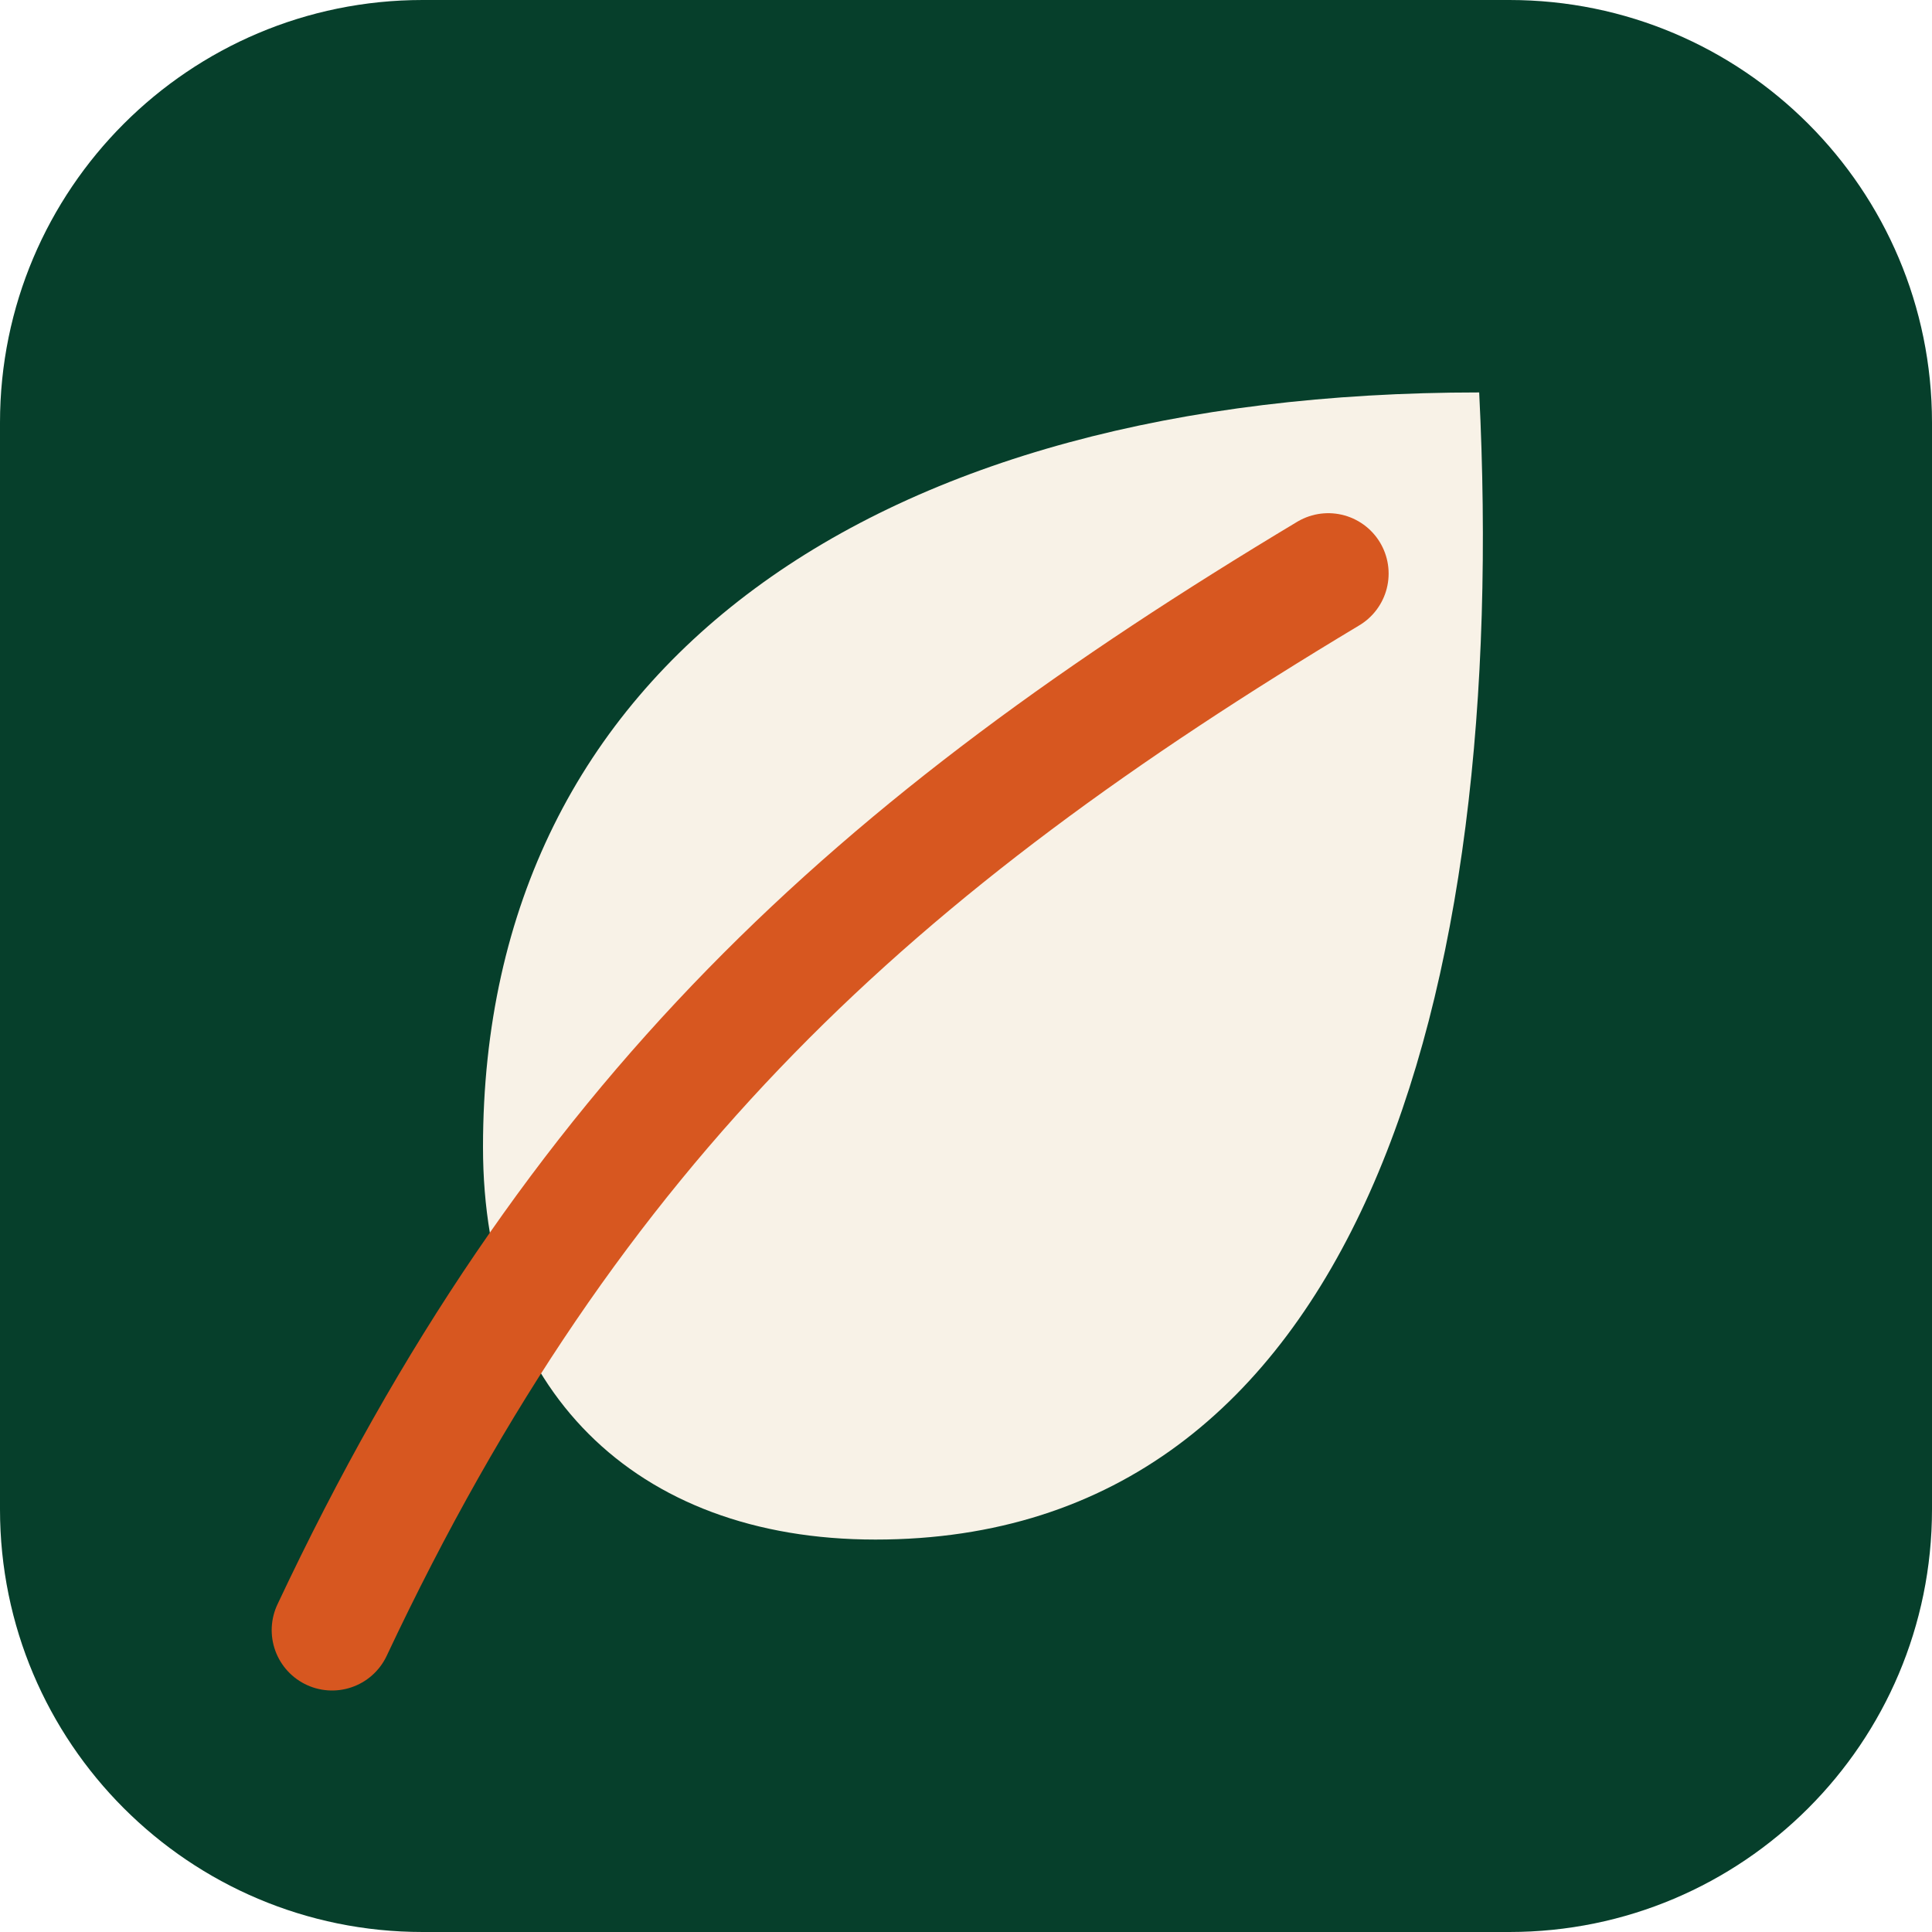
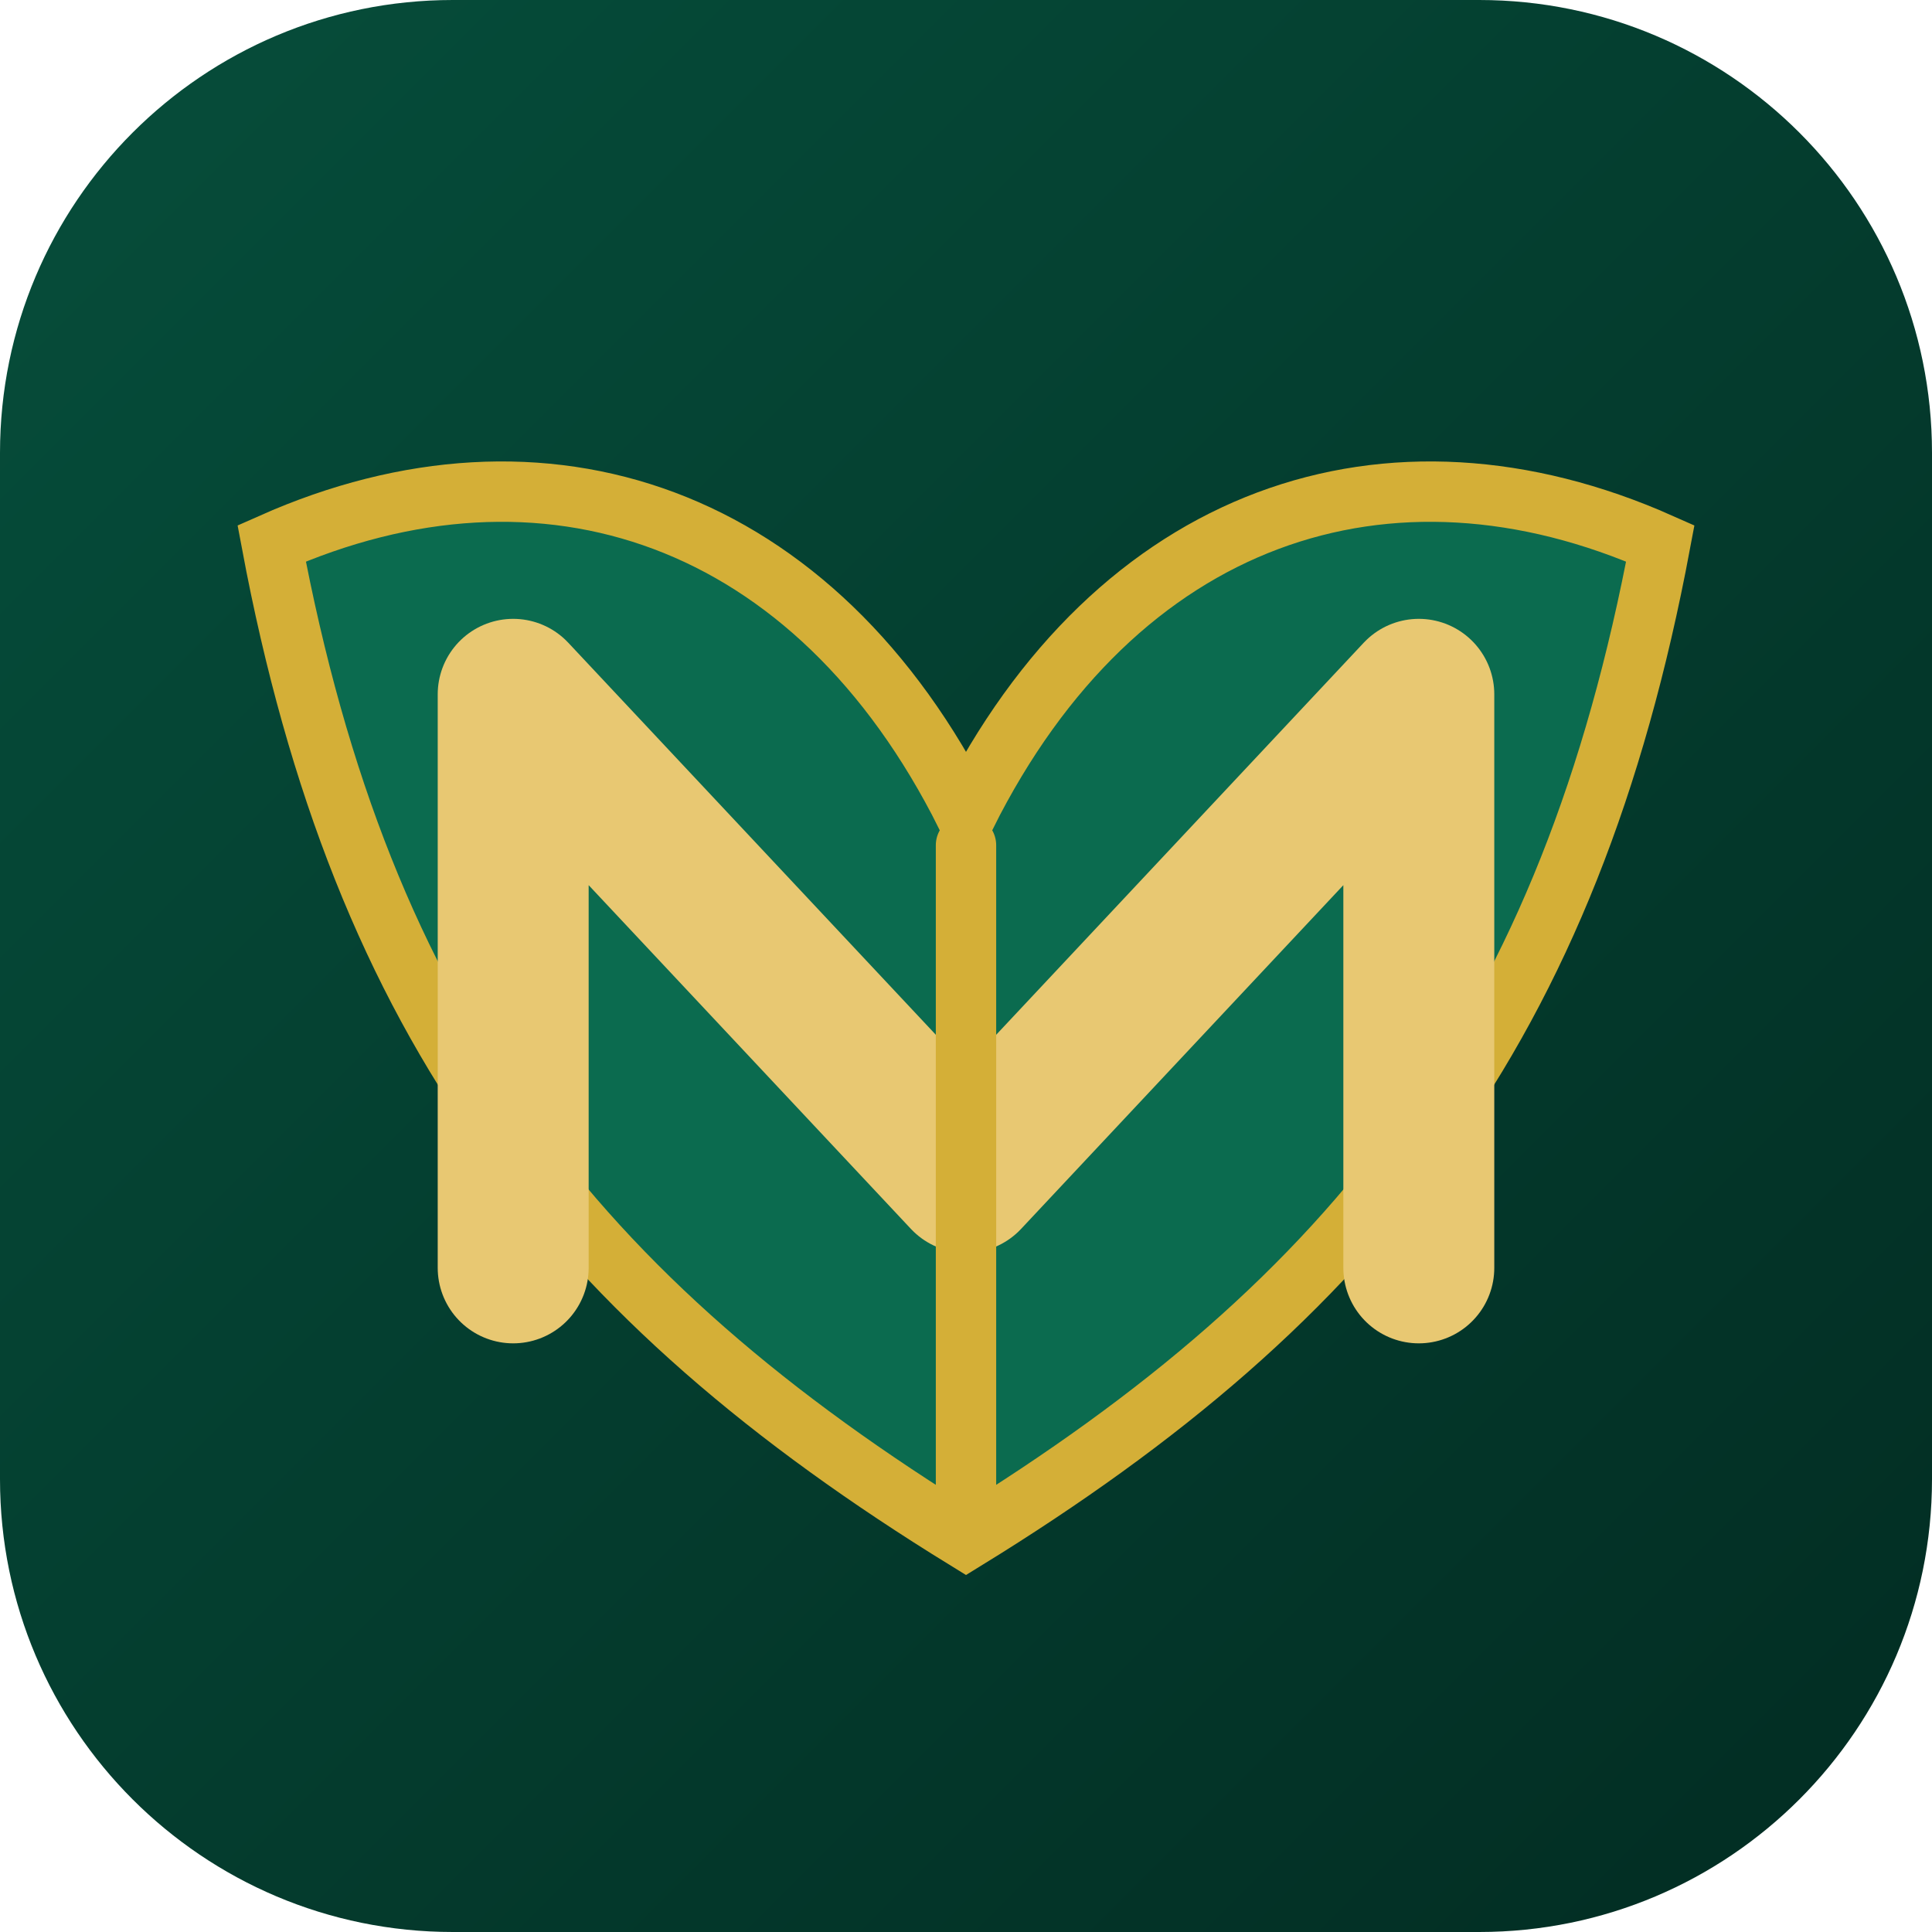
<svg xmlns="http://www.w3.org/2000/svg" viewBox="0 0 64 64">
-   <rect width="64" height="64" rx="14" fill="#063f2b" />
-   <path d="M49 13C29 13 16 22 16 38c0 8 5 13 13 13 16 0 21-18 20-38Z" fill="#f8f2e7" />
-   <path d="M11 54c8-17 18-26 33-35" fill="none" stroke="#d75720" stroke-width="4" stroke-linecap="round" />
+   <defs>
+     <linearGradient id="g" x1="0" y1="0" x2="1" y2="1">
+       <stop stop-color="#064E3B" />
+       <stop offset="1" stop-color="#022C22" />
+     </linearGradient>
+   </defs>
+   <rect width="64" height="64" rx="15" fill="url(#g)" />
+   <path d="M9 18C18 14 27 17 32 27C37 17 46 14 55 18C52 34 45 43 32 51C19 43 12 34 9 18Z" fill="#0B6B4F" stroke="#D4AF37" stroke-width="2" />
+   <path d="M17 42V23l15 16 15-16v19" fill="none" stroke="#E8C872" stroke-width="5" stroke-linecap="round" stroke-linejoin="round" />
+   <path d="M32 28v22" stroke="#D4AF37" stroke-width="2" stroke-linecap="round" />
</svg>
